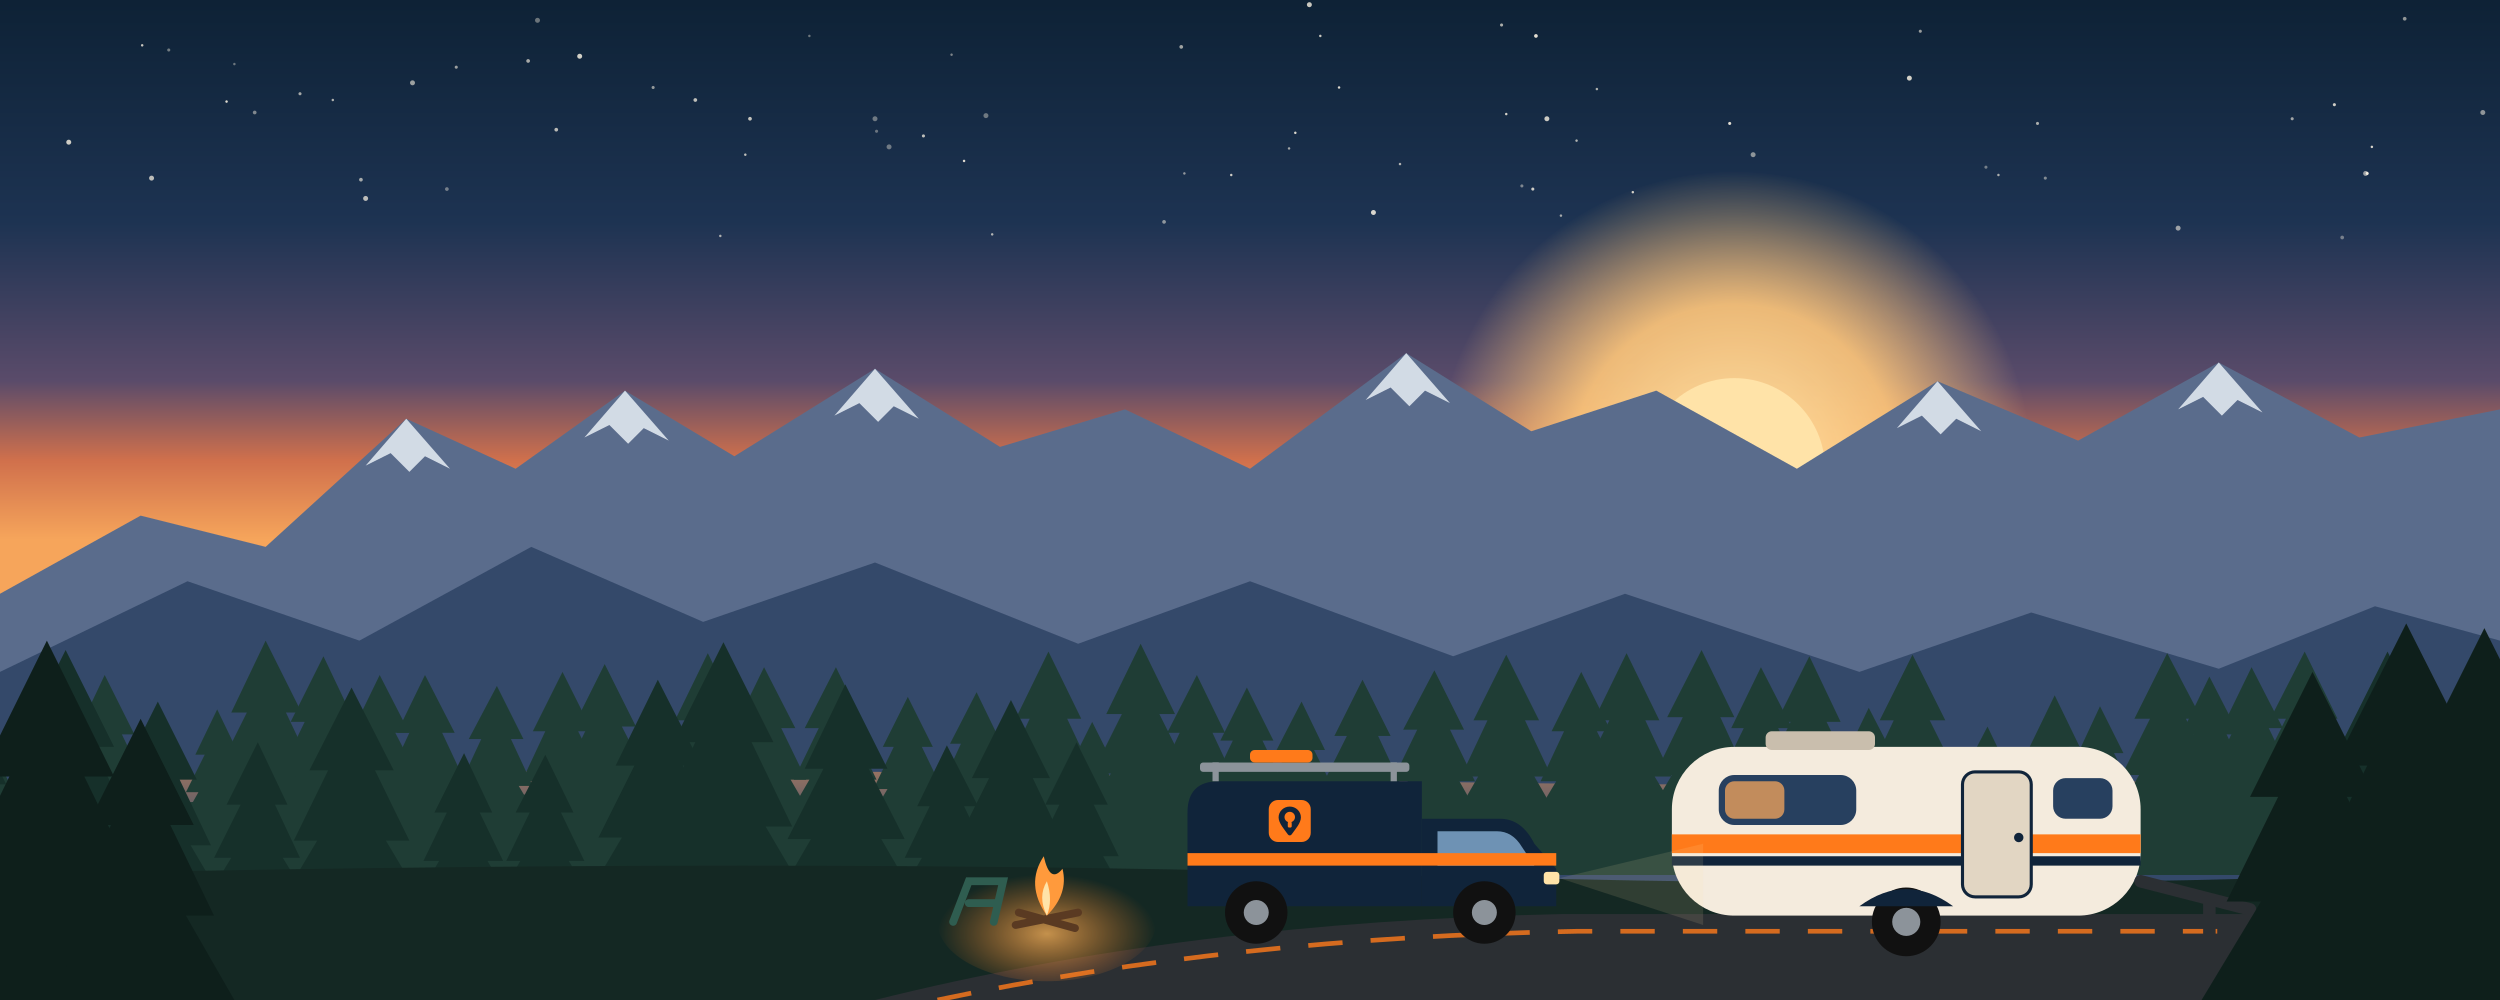
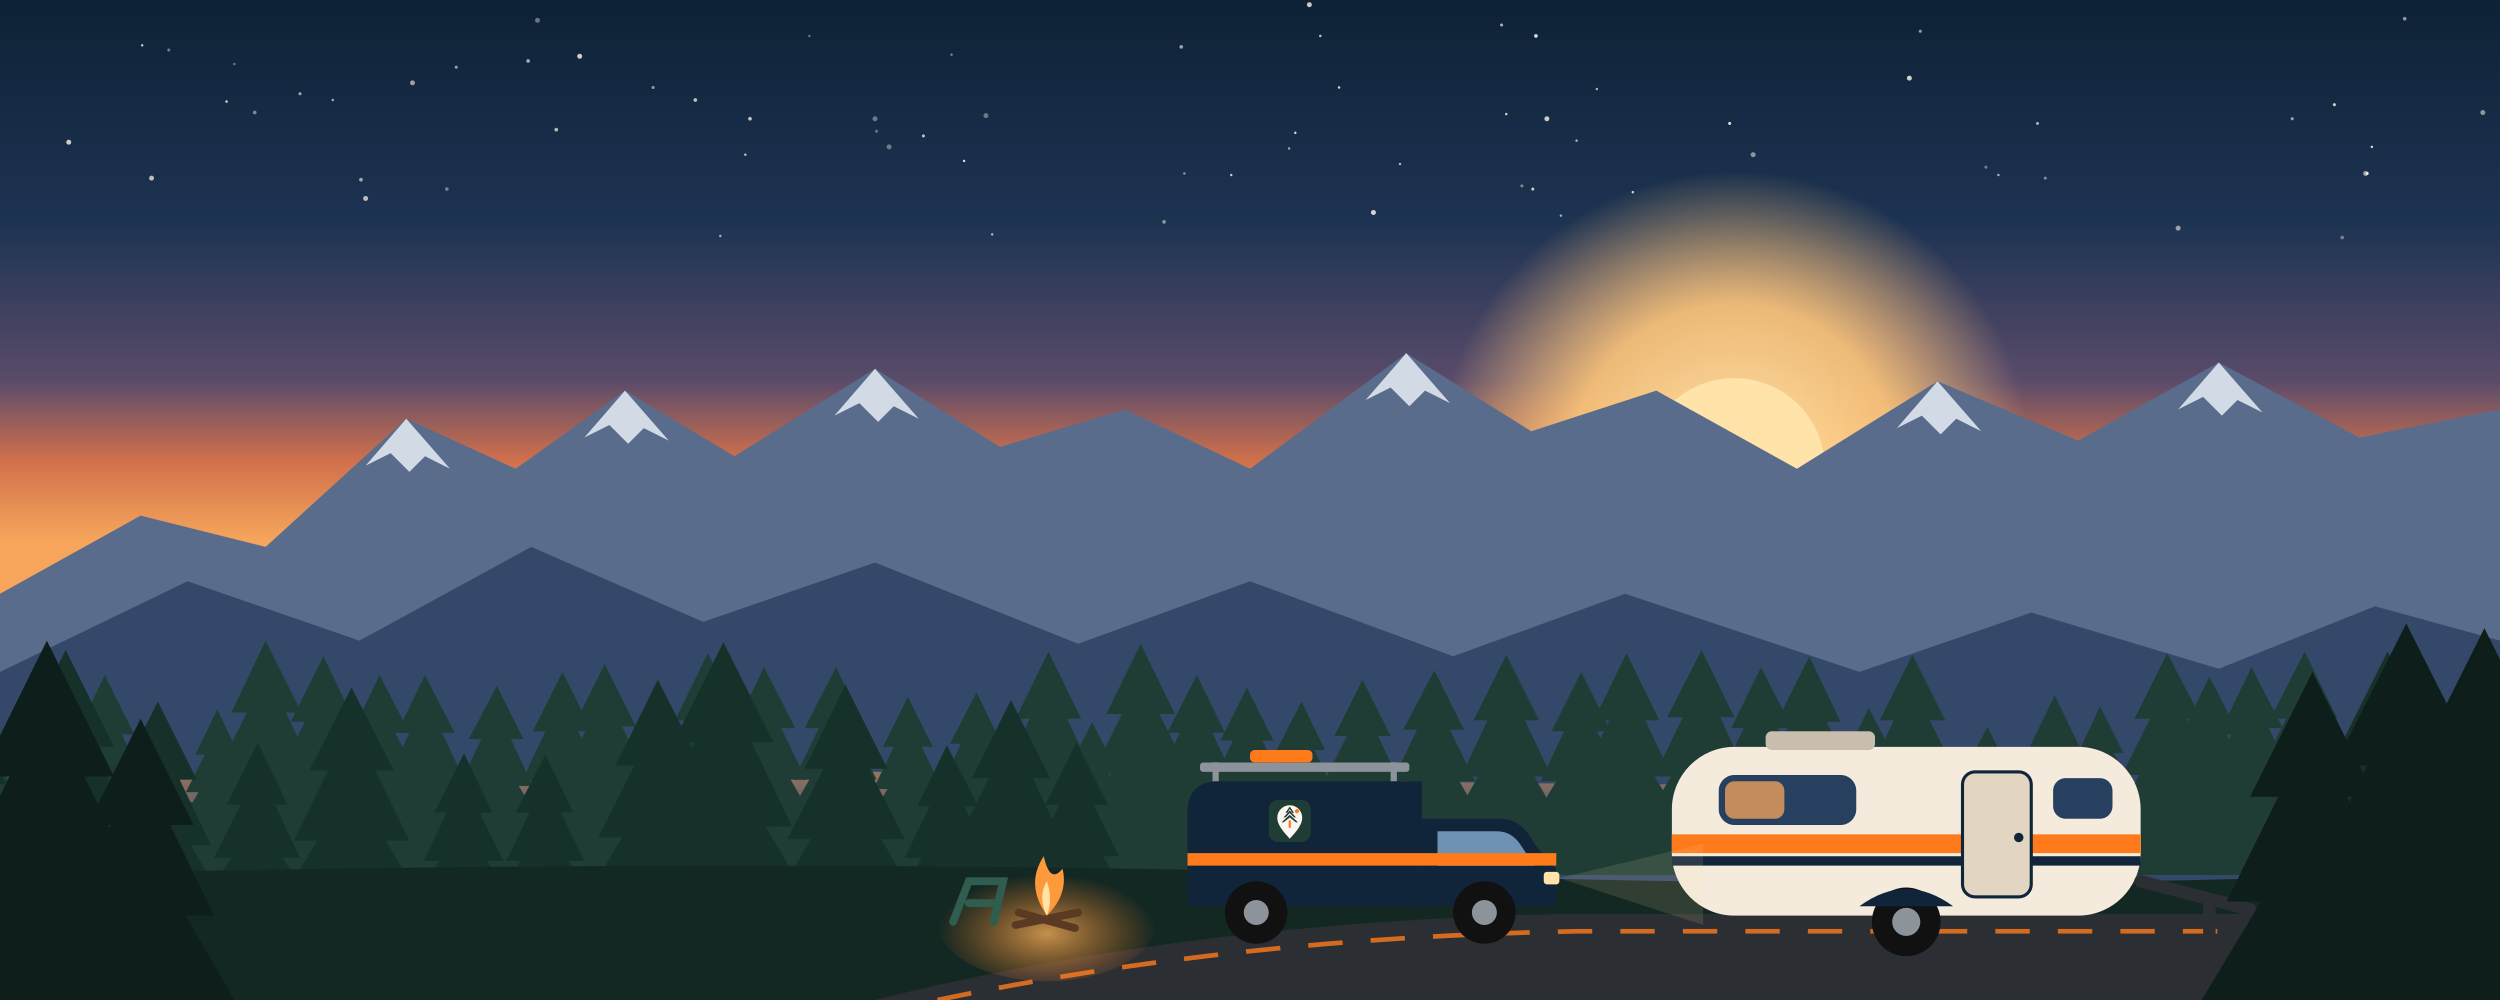
<svg xmlns="http://www.w3.org/2000/svg" viewBox="0 0 1600 640" preserveAspectRatio="xMidYMax slice" role="img" aria-label="Illustration: a travel trailer and a mobile RV service truck at a mountain campground at dusk">
  <defs>
    <linearGradient id="sky" x1="0" y1="0" x2="0" y2="1">
      <stop offset="0" stop-color="#0E2236" />
      <stop offset=".22" stop-color="#1D3352" />
      <stop offset=".38" stop-color="#5A4B6A" />
      <stop offset=".46" stop-color="#D0704C" />
      <stop offset=".54" stop-color="#F6A55B" />
      <stop offset="1" stop-color="#F6A55B" />
    </linearGradient>
    <radialGradient id="sun" cx=".5" cy=".5" r=".5">
      <stop offset="0" stop-color="#FFE3A8" />
      <stop offset=".55" stop-color="#FFC77A" stop-opacity=".9" />
      <stop offset="1" stop-color="#FFC77A" stop-opacity="0" />
    </radialGradient>
    <radialGradient id="fire" cx=".5" cy=".6" r=".5">
      <stop offset="0" stop-color="#FFB45A" stop-opacity=".75" />
      <stop offset="1" stop-color="#FF7A1A" stop-opacity="0" />
    </radialGradient>
    <linearGradient id="lake" x1="0" y1="0" x2="0" y2="1">
      <stop offset="0" stop-color="#E9955A" />
      <stop offset="1" stop-color="#3A4F6A" />
    </linearGradient>
  </defs>
  <rect width="1600" height="640" fill="url(#sky)" />
  <circle cx="518" cy="23" r="0.8" fill="#FFF7E6" opacity="0.39" />
  <circle cx="857" cy="56" r="0.8" fill="#FFF7E6" opacity="0.85" />
  <circle cx="344" cy="13" r="1.6" fill="#FFF7E6" opacity="0.39" />
  <circle cx="145" cy="65" r="0.8" fill="#FFF7E6" opacity="0.87" />
  <circle cx="1009" cy="90" r="0.8" fill="#FFF7E6" opacity="0.67" />
  <circle cx="635" cy="150" r="0.8" fill="#FFF7E6" opacity="0.66" />
  <circle cx="213" cy="64" r="0.8" fill="#FFF7E6" opacity="0.66" />
  <circle cx="896" cy="105" r="0.8" fill="#FFF7E6" opacity="0.67" />
  <circle cx="1022" cy="57" r="0.8" fill="#FFF7E6" opacity="0.66" />
  <circle cx="990" cy="76" r="1.6" fill="#FFF7E6" opacity="0.78" />
  <circle cx="745" cy="142" r="1.2" fill="#FFF7E6" opacity="0.51" />
  <circle cx="1271" cy="107" r="1" fill="#FFF7E6" opacity="0.40" />
  <circle cx="480" cy="76" r="1.2" fill="#FFF7E6" opacity="0.75" />
  <circle cx="461" cy="151" r="0.8" fill="#FFF7E6" opacity="0.63" />
  <circle cx="264" cy="53" r="1.6" fill="#FFF7E6" opacity="0.58" />
  <circle cx="1539" cy="12" r="1.2" fill="#FFF7E6" opacity="0.54" />
  <circle cx="560" cy="76" r="1.6" fill="#FFF7E6" opacity="0.39" />
  <circle cx="150" cy="41" r="0.8" fill="#FFF7E6" opacity="0.38" />
  <circle cx="1122" cy="99" r="1.6" fill="#FFF7E6" opacity="0.51" />
  <circle cx="617" cy="103" r="0.8" fill="#FFF7E6" opacity="0.87" />
  <circle cx="569" cy="94" r="1.6" fill="#FFF7E6" opacity="0.38" />
  <circle cx="1229" cy="20" r="1" fill="#FFF7E6" opacity="0.57" />
  <circle cx="1467" cy="76" r="1" fill="#FFF7E6" opacity="0.60" />
  <circle cx="879" cy="136" r="1.6" fill="#FFF7E6" opacity="0.83" />
  <circle cx="445" cy="64" r="1.2" fill="#FFF7E6" opacity="0.73" />
  <circle cx="609" cy="35" r="0.8" fill="#FFF7E6" opacity="0.45" />
  <circle cx="371" cy="36" r="1.6" fill="#FFF7E6" opacity="0.81" />
  <circle cx="292" cy="43" r="1" fill="#FFF7E6" opacity="0.58" />
  <circle cx="591" cy="87" r="1" fill="#FFF7E6" opacity="0.73" />
  <circle cx="825" cy="95" r="0.8" fill="#FFF7E6" opacity="0.60" />
  <circle cx="1394" cy="146" r="1.6" fill="#FFF7E6" opacity="0.57" />
  <circle cx="631" cy="74" r="1.6" fill="#FFF7E6" opacity="0.38" />
  <circle cx="108" cy="32" r="1" fill="#FFF7E6" opacity="0.41" />
  <circle cx="961" cy="16" r="1" fill="#FFF7E6" opacity="0.65" />
  <circle cx="1518" cy="94" r="0.8" fill="#FFF7E6" opacity="0.83" />
  <circle cx="983" cy="23" r="1.2" fill="#FFF7E6" opacity="0.88" />
  <circle cx="964" cy="73" r="0.8" fill="#FFF7E6" opacity="0.82" />
  <circle cx="1589" cy="72" r="1.6" fill="#FFF7E6" opacity="0.52" />
  <circle cx="231" cy="115" r="1.2" fill="#FFF7E6" opacity="0.61" />
  <circle cx="1107" cy="79" r="1" fill="#FFF7E6" opacity="0.87" />
  <circle cx="845" cy="23" r="0.8" fill="#FFF7E6" opacity="0.77" />
  <circle cx="477" cy="99" r="0.8" fill="#FFF7E6" opacity="0.73" />
  <circle cx="418" cy="56" r="1" fill="#FFF7E6" opacity="0.55" />
  <circle cx="356" cy="83" r="1.2" fill="#FFF7E6" opacity="0.70" />
  <circle cx="981" cy="121" r="1" fill="#FFF7E6" opacity="0.79" />
  <circle cx="1309" cy="114" r="1" fill="#FFF7E6" opacity="0.46" />
  <circle cx="788" cy="112" r="0.8" fill="#FFF7E6" opacity="0.78" />
  <circle cx="756" cy="30" r="1.2" fill="#FFF7E6" opacity="0.60" />
  <circle cx="1499" cy="152" r="1.2" fill="#FFF7E6" opacity="0.39" />
  <circle cx="163" cy="72" r="1.2" fill="#FFF7E6" opacity="0.46" />
  <circle cx="999" cy="138" r="0.8" fill="#FFF7E6" opacity="0.61" />
  <circle cx="1045" cy="123" r="0.8" fill="#FFF7E6" opacity="0.81" />
  <circle cx="192" cy="60" r="1" fill="#FFF7E6" opacity="0.61" />
  <circle cx="286" cy="121" r="1.2" fill="#FFF7E6" opacity="0.40" />
  <circle cx="1514" cy="111" r="1.6" fill="#FFF7E6" opacity="0.57" />
  <circle cx="1515" cy="111" r="1" fill="#FFF7E6" opacity="0.90" />
  <circle cx="44" cy="91" r="1.6" fill="#FFF7E6" opacity="0.79" />
  <circle cx="234" cy="127" r="1.6" fill="#FFF7E6" opacity="0.71" />
  <circle cx="561" cy="84" r="1" fill="#FFF7E6" opacity="0.36" />
  <circle cx="1279" cy="112" r="0.8" fill="#FFF7E6" opacity="0.64" />
  <circle cx="1494" cy="67" r="1" fill="#FFF7E6" opacity="0.80" />
  <circle cx="338" cy="39" r="1.2" fill="#FFF7E6" opacity="0.63" />
  <circle cx="1222" cy="50" r="1.6" fill="#FFF7E6" opacity="0.81" />
  <circle cx="97" cy="114" r="1.6" fill="#FFF7E6" opacity="0.71" />
  <circle cx="1304" cy="79" r="1" fill="#FFF7E6" opacity="0.64" />
  <circle cx="838" cy="3" r="1.6" fill="#FFF7E6" opacity="0.78" />
  <circle cx="974" cy="119" r="1" fill="#FFF7E6" opacity="0.44" />
  <circle cx="758" cy="111" r="0.8" fill="#FFF7E6" opacity="0.53" />
  <circle cx="829" cy="85" r="0.8" fill="#FFF7E6" opacity="0.84" />
  <circle cx="91" cy="29" r="0.8" fill="#FFF7E6" opacity="0.77" />
  <circle cx="1110" cy="300" r="190" fill="url(#sun)" />
  <circle cx="1110" cy="300" r="58" fill="#FFE3A8" />
  <path d="M0,640 L0,380 L90,330 L170,350 L260,268 L330,300 L400,250 L470,292 L560,236 L640,286 L720,262 L800,300 L900,226 L980,276 L1060,250 L1150,300 L1240,244 L1330,282 L1420,232 L1510,280 L1600,262 L1600,640 Z" fill="#5A6C8C" />
  <path d="M234,298 L260,268 L288,300 L272,292 L262,302 L250,290 Z" fill="#E8EEF5" opacity=".85" />
  <path d="M374,280 L400,250 L428,282 L412,274 L402,284 L390,272 Z" fill="#E8EEF5" opacity=".85" />
  <path d="M534,266 L560,236 L588,268 L572,260 L562,270 L550,258 Z" fill="#E8EEF5" opacity=".85" />
  <path d="M874,256 L900,226 L928,258 L912,250 L902,260 L890,248 Z" fill="#E8EEF5" opacity=".85" />
  <path d="M1214,274 L1240,244 L1268,276 L1252,268 L1242,278 L1230,266 Z" fill="#E8EEF5" opacity=".85" />
  <path d="M1394,262 L1420,232 L1448,264 L1432,256 L1422,266 L1410,254 Z" fill="#E8EEF5" opacity=".85" />
  <path d="M0,640 L0,430 L120,372 L230,410 L340,350 L450,398 L560,360 L690,412 L800,372 L930,420 L1040,380 L1190,430 L1300,392 L1420,428 L1520,388 L1600,410 L1600,640 Z" fill="#34496A" />
  <path d="M0,500 Q400,488 800,498 T1600,494 L1600,540 L0,540 Z" fill="url(#lake)" opacity=".55" />
  <path d="M0,520 Q300,500 600,515 T1200,510 T1600,512 L1600,560 L0,560 Z" fill="#1F3D35" />
  <path d="M-10,456 L4,484 L-2,484 L9,508 L2,508 L15,530 L-35,530 L-22,508 L-29,508 L-18,484 L-24,484 Z" fill="#1F3D35" />
  <rect x="-13" y="528" width="6" height="10" fill="#1F3D35" />
  <path d="M28,448 L44,479 L37,479 L49,505 L41,505 L56,530 L0,530 L15,505 L7,505 L19,479 L12,479 Z" fill="#1F3D35" />
  <rect x="25" y="528" width="6" height="10" fill="#1F3D35" />
  <path d="M67,432 L86,470 L78,470 L93,501 L83,501 L100,530 L34,530 L52,501 L42,501 L57,470 L49,470 Z" fill="#1F3D35" />
  <rect x="64" y="528" width="6" height="10" fill="#1F3D35" />
  <path d="M95,469 L106,492 L101,492 L111,512 L104,512 L115,530 L74,530 L85,512 L79,512 L88,492 L83,492 Z" fill="#1F3D35" />
  <rect x="92" y="528" width="6" height="10" fill="#1F3D35" />
  <path d="M139,454 L153,483 L147,483 L159,507 L151,507 L165,530 L114,530 L127,507 L119,507 L131,483 L125,483 Z" fill="#1F3D35" />
  <rect x="136" y="528" width="6" height="10" fill="#1F3D35" />
  <path d="M170,410 L193,456 L183,456 L201,494 L189,494 L211,530 L130,530 L151,494 L139,494 L158,456 L148,456 Z" fill="#1F3D35" />
  <rect x="167" y="528" width="6" height="10" fill="#1F3D35" />
  <path d="M207,420 L227,462 L218,462 L235,497 L224,497 L244,530 L170,530 L189,497 L178,497 L195,462 L186,462 Z" fill="#1F3D35" />
  <rect x="204" y="528" width="6" height="10" fill="#1F3D35" />
  <path d="M243,432 L262,469 L253,469 L269,500 L259,500 L276,530 L210,530 L227,500 L217,500 L233,469 L225,469 Z" fill="#1F3D35" />
  <rect x="240" y="528" width="6" height="10" fill="#1F3D35" />
  <path d="M272,432 L291,469 L283,469 L298,501 L288,501 L305,530 L239,530 L257,501 L247,501 L262,469 L254,469 Z" fill="#1F3D35" />
  <rect x="269" y="528" width="6" height="10" fill="#1F3D35" />
  <path d="M318,439 L335,473 L327,473 L341,503 L332,503 L348,530 L287,530 L303,503 L294,503 L308,473 L300,473 Z" fill="#1F3D35" />
  <rect x="315" y="528" width="6" height="10" fill="#1F3D35" />
  <path d="M360,430 L379,468 L370,468 L386,500 L376,500 L394,530 L326,530 L344,500 L334,500 L349,468 L341,468 Z" fill="#1F3D35" />
  <rect x="357" y="528" width="6" height="10" fill="#1F3D35" />
  <path d="M387,425 L407,465 L398,465 L415,498 L404,498 L423,530 L352,530 L370,498 L360,498 L376,465 L367,465 Z" fill="#1F3D35" />
  <rect x="384" y="528" width="6" height="10" fill="#1F3D35" />
  <path d="M426,452 L441,482 L434,482 L447,507 L439,507 L452,530 L400,530 L414,507 L406,507 L418,482 L411,482 Z" fill="#1F3D35" />
  <rect x="423" y="528" width="6" height="10" fill="#1F3D35" />
  <path d="M453,418 L474,461 L465,461 L482,496 L471,496 L491,530 L415,530 L435,496 L424,496 L441,461 L432,461 Z" fill="#1F3D35" />
  <rect x="450" y="528" width="6" height="10" fill="#1F3D35" />
  <path d="M489,427 L509,466 L500,466 L516,499 L506,499 L524,530 L455,530 L473,499 L462,499 L478,466 L470,466 Z" fill="#1F3D35" />
  <rect x="486" y="528" width="6" height="10" fill="#1F3D35" />
  <path d="M535,427 L554,466 L545,466 L561,499 L551,499 L569,530 L500,530 L518,499 L508,499 L524,466 L515,466 Z" fill="#1F3D35" />
  <rect x="532" y="528" width="6" height="10" fill="#1F3D35" />
  <path d="M581,446 L597,478 L590,478 L603,505 L594,505 L609,530 L553,530 L568,505 L559,505 L572,478 L565,478 Z" fill="#1F3D35" />
  <rect x="578" y="528" width="6" height="10" fill="#1F3D35" />
  <path d="M625,443 L641,476 L634,476 L647,504 L638,504 L654,530 L595,530 L611,504 L602,504 L615,476 L608,476 Z" fill="#1F3D35" />
  <rect x="622" y="528" width="6" height="10" fill="#1F3D35" />
  <path d="M671,417 L692,460 L683,460 L700,496 L689,496 L709,530 L633,530 L653,496 L642,496 L659,460 L650,460 Z" fill="#1F3D35" />
  <rect x="668" y="528" width="6" height="10" fill="#1F3D35" />
  <path d="M699,462 L712,488 L706,488 L717,510 L710,510 L722,530 L676,530 L688,510 L682,510 L692,488 L686,488 Z" fill="#1F3D35" />
  <rect x="696" y="528" width="6" height="10" fill="#1F3D35" />
  <path d="M730,412 L752,457 L742,457 L761,495 L749,495 L770,530 L690,530 L711,495 L699,495 L718,457 L708,457 Z" fill="#1F3D35" />
  <rect x="727" y="528" width="6" height="10" fill="#1F3D35" />
  <path d="M766,432 L784,469 L776,469 L791,501 L781,501 L798,530 L733,530 L750,501 L740,501 L755,469 L747,469 Z" fill="#1F3D35" />
  <rect x="763" y="528" width="6" height="10" fill="#1F3D35" />
  <path d="M798,440 L815,474 L808,474 L822,503 L813,503 L829,530 L768,530 L784,503 L775,503 L789,474 L781,474 Z" fill="#1F3D35" />
  <rect x="795" y="528" width="6" height="10" fill="#1F3D35" />
  <path d="M833,449 L848,480 L841,480 L854,506 L846,506 L860,530 L806,530 L820,506 L812,506 L824,480 L817,480 Z" fill="#1F3D35" />
  <rect x="830" y="528" width="6" height="10" fill="#1F3D35" />
  <path d="M872,435 L890,471 L882,471 L896,501 L887,501 L904,530 L840,530 L856,501 L847,501 L862,471 L854,471 Z" fill="#1F3D35" />
  <rect x="869" y="528" width="6" height="10" fill="#1F3D35" />
  <path d="M918,429 L937,467 L928,467 L944,500 L934,500 L951,530 L884,530 L901,500 L891,500 L907,467 L898,467 Z" fill="#1F3D35" />
  <rect x="915" y="528" width="6" height="10" fill="#1F3D35" />
  <path d="M964,419 L985,461 L976,461 L993,497 L982,497 L1001,530 L927,530 L946,497 L935,497 L952,461 L943,461 Z" fill="#1F3D35" />
  <rect x="961" y="528" width="6" height="10" fill="#1F3D35" />
  <path d="M1012,430 L1031,468 L1022,468 L1038,500 L1028,500 L1045,530 L978,530 L996,500 L986,500 L1001,468 L993,468 Z" fill="#1F3D35" />
  <rect x="1009" y="528" width="6" height="10" fill="#1F3D35" />
  <path d="M1041,418 L1062,461 L1053,461 L1070,497 L1059,497 L1079,530 L1004,530 L1024,497 L1012,497 L1030,461 L1020,461 Z" fill="#1F3D35" />
  <rect x="1038" y="528" width="6" height="10" fill="#1F3D35" />
  <path d="M1089,416 L1110,459 L1101,459 L1118,496 L1107,496 L1127,530 L1050,530 L1070,496 L1059,496 L1077,459 L1067,459 Z" fill="#1F3D35" />
  <rect x="1086" y="528" width="6" height="10" fill="#1F3D35" />
  <path d="M1127,427 L1147,466 L1138,466 L1154,499 L1143,499 L1162,530 L1093,530 L1111,499 L1100,499 L1116,466 L1108,466 Z" fill="#1F3D35" />
  <rect x="1124" y="528" width="6" height="10" fill="#1F3D35" />
  <path d="M1158,420 L1178,462 L1169,462 L1186,497 L1175,497 L1195,530 L1121,530 L1140,497 L1129,497 L1146,462 L1137,462 Z" fill="#1F3D35" />
  <rect x="1155" y="528" width="6" height="10" fill="#1F3D35" />
  <path d="M1196,453 L1211,482 L1204,482 L1216,507 L1209,507 L1222,530 L1170,530 L1184,507 L1176,507 L1188,482 L1182,482 Z" fill="#1F3D35" />
  <rect x="1193" y="528" width="6" height="10" fill="#1F3D35" />
  <path d="M1224,419 L1245,461 L1235,461 L1253,497 L1241,497 L1261,530 L1186,530 L1206,497 L1195,497 L1212,461 L1203,461 Z" fill="#1F3D35" />
  <rect x="1221" y="528" width="6" height="10" fill="#1F3D35" />
  <path d="M1272,465 L1284,490 L1278,490 L1289,510 L1282,510 L1293,530 L1250,530 L1261,510 L1255,510 L1265,490 L1259,490 Z" fill="#1F3D35" />
  <rect x="1269" y="528" width="6" height="10" fill="#1F3D35" />
  <path d="M1315,445 L1331,478 L1324,478 L1337,505 L1329,505 L1344,530 L1287,530 L1302,505 L1293,505 L1306,478 L1299,478 Z" fill="#1F3D35" />
  <rect x="1312" y="528" width="6" height="10" fill="#1F3D35" />
  <path d="M1344,452 L1359,482 L1353,482 L1365,507 L1357,507 L1371,530 L1318,530 L1332,507 L1324,507 L1336,482 L1330,482 Z" fill="#1F3D35" />
  <rect x="1341" y="528" width="6" height="10" fill="#1F3D35" />
  <path d="M1387,418 L1409,460 L1399,460 L1417,496 L1405,496 L1425,530 L1350,530 L1369,496 L1358,496 L1376,460 L1366,460 Z" fill="#1F3D35" />
  <rect x="1384" y="528" width="6" height="10" fill="#1F3D35" />
  <path d="M1414,433 L1433,470 L1425,470 L1440,501 L1430,501 L1447,530 L1382,530 L1399,501 L1389,501 L1404,470 L1396,470 Z" fill="#1F3D35" />
  <rect x="1411" y="528" width="6" height="10" fill="#1F3D35" />
  <path d="M1441,427 L1461,466 L1452,466 L1468,499 L1458,499 L1476,530 L1407,530 L1425,499 L1414,499 L1430,466 L1422,466 Z" fill="#1F3D35" />
  <rect x="1438" y="528" width="6" height="10" fill="#1F3D35" />
  <path d="M1475,417 L1496,460 L1486,460 L1504,496 L1493,496 L1513,530 L1437,530 L1457,496 L1445,496 L1463,460 L1453,460 Z" fill="#1F3D35" />
  <rect x="1472" y="528" width="6" height="10" fill="#1F3D35" />
  <path d="M1522,440 L1539,474 L1532,474 L1546,503 L1537,503 L1553,530 L1492,530 L1508,503 L1499,503 L1513,474 L1505,474 Z" fill="#1F3D35" />
  <rect x="1519" y="528" width="6" height="10" fill="#1F3D35" />
  <path d="M1570,451 L1585,481 L1578,481 L1591,506 L1583,506 L1597,530 L1544,530 L1558,506 L1550,506 L1562,481 L1555,481 Z" fill="#1F3D35" />
  <rect x="1567" y="528" width="6" height="10" fill="#1F3D35" />
  <path d="M1598,434 L1616,470 L1608,470 L1623,501 L1613,501 L1630,530 L1566,530 L1583,501 L1573,501 L1588,470 L1580,470 Z" fill="#1F3D35" />
  <rect x="1595" y="528" width="6" height="10" fill="#1F3D35" />
  <path d="M-20,454 L4,502 L-7,502 L13,542 L0,542 L22,580 L-62,580 L-40,542 L-53,542 L-33,502 L-44,502 Z" fill="#16302A" />
  <rect x="-23" y="578" width="6" height="10" fill="#16302A" />
  <path d="M42,416 L73,478 L60,478 L85,531 L69,531 L97,580 L-13,580 L16,531 L-0,531 L25,478 L11,478 Z" fill="#16302A" />
  <rect x="39" y="578" width="6" height="10" fill="#16302A" />
  <path d="M101,449 L126,499 L115,499 L135,541 L122,541 L145,580 L57,580 L80,541 L67,541 L87,499 L76,499 Z" fill="#16302A" />
  <rect x="98" y="578" width="6" height="10" fill="#16302A" />
  <path d="M165,475 L184,515 L176,515 L192,549 L181,549 L200,580 L129,580 L148,549 L137,549 L154,515 L145,515 Z" fill="#16302A" />
  <rect x="162" y="578" width="6" height="10" fill="#16302A" />
  <path d="M225,440 L252,493 L240,493 L262,538 L247,538 L272,580 L178,580 L203,538 L188,538 L210,493 L198,493 Z" fill="#16302A" />
  <rect x="222" y="578" width="6" height="10" fill="#16302A" />
  <path d="M297,482 L315,520 L307,520 L322,551 L312,551 L329,580 L264,580 L281,551 L271,551 L286,520 L278,520 Z" fill="#16302A" />
  <rect x="294" y="578" width="6" height="10" fill="#16302A" />
  <path d="M349,483 L367,520 L359,520 L374,551 L364,551 L382,580 L316,580 L333,551 L324,551 L339,520 L330,520 Z" fill="#16302A" />
  <rect x="346" y="578" width="6" height="10" fill="#16302A" />
  <path d="M421,435 L449,490 L437,490 L459,536 L444,536 L470,580 L372,580 L398,536 L383,536 L406,490 L394,490 Z" fill="#16302A" />
  <rect x="418" y="578" width="6" height="10" fill="#16302A" />
  <path d="M463,411 L495,475 L481,475 L507,529 L490,529 L520,580 L406,580 L436,529 L419,529 L445,475 L431,475 Z" fill="#16302A" />
  <rect x="460" y="578" width="6" height="10" fill="#16302A" />
  <path d="M541,438 L568,492 L556,492 L579,537 L564,537 L589,580 L494,580 L519,537 L504,537 L527,492 L515,492 Z" fill="#16302A" />
  <rect x="538" y="578" width="6" height="10" fill="#16302A" />
  <path d="M606,477 L626,516 L617,516 L633,549 L622,549 L641,580 L572,580 L590,549 L579,549 L595,516 L587,516 Z" fill="#16302A" />
  <rect x="603" y="578" width="6" height="10" fill="#16302A" />
  <path d="M647,448 L672,498 L661,498 L681,540 L668,540 L691,580 L602,580 L626,540 L612,540 L633,498 L622,498 Z" fill="#16302A" />
  <rect x="644" y="578" width="6" height="10" fill="#16302A" />
  <path d="M689,475 L709,515 L700,515 L716,548 L706,548 L724,580 L654,580 L672,548 L662,548 L678,515 L669,515 Z" fill="#16302A" />
  <rect x="686" y="578" width="6" height="10" fill="#16302A" />
  <path d="M1528,417 L1559,479 L1545,479 L1571,531 L1554,531 L1583,580 L1473,580 L1502,531 L1486,531 L1511,479 L1497,479 Z" fill="#16302A" />
  <rect x="1525" y="578" width="6" height="10" fill="#16302A" />
  <path d="M1587,412 L1619,476 L1605,476 L1631,529 L1614,529 L1644,580 L1530,580 L1560,529 L1543,529 L1569,476 L1555,476 Z" fill="#16302A" />
  <rect x="1584" y="578" width="6" height="10" fill="#16302A" />
  <path d="M0,560 Q500,548 900,560 T1600,556 L1600,640 L0,640 Z" fill="#142823" />
  <path d="M560,640 Q760,590 1000,585 L1600,585 L1600,640 Z" fill="#2B2F33" />
  <path d="M600,640 Q790,600 1010,596 L1600,596" stroke="#FF7A1A" stroke-width="3" stroke-dasharray="22 18" fill="none" opacity=".8" />
  <g>
    <rect x="1070" y="478" width="300" height="108" rx="40" fill="#F4EBDD" />
    <rect x="1070" y="534" width="300" height="12" fill="#FF7A1A" />
    <rect x="1070" y="548" width="300" height="6" fill="#10243A" />
    <rect x="1100" y="496" width="88" height="32" rx="10" fill="#27405F" />
    <rect x="1104" y="500" width="38" height="24" rx="6" fill="#F6A55B" opacity=".75" />
    <rect x="1256" y="494" width="44" height="80" rx="8" fill="#E2D6C3" stroke="#10243A" stroke-width="2" />
    <circle cx="1292" cy="536" r="3" fill="#10243A" />
    <rect x="1314" y="498" width="38" height="26" rx="8" fill="#27405F" />
    <rect x="1130" y="468" width="70" height="12" rx="4" fill="#C9BEAD" />
    <path d="M1370,564 L1440,582" stroke="#2B2F33" stroke-width="8" stroke-linecap="round" />
    <rect x="1410" y="578" width="8" height="20" fill="#2B2F33" />
    <circle cx="1220" cy="590" r="22" fill="#111" />
    <circle cx="1220" cy="590" r="9" fill="#8C939A" />
    <path d="M1190,580 Q1220,558 1250,580" fill="#10243A" />
  </g>
  <path d="M1090,492 L1240,492 L1260,518 L1110,518 Z" fill="#2F5D50" opacity=".0" />
  <ellipse cx="670" cy="590" rx="70" ry="38" fill="url(#fire)" />
  <path d="M650,592 L690,584 M652,584 L688,594" stroke="#5A3A22" stroke-width="5" stroke-linecap="round" />
  <path d="M670,586 Q656,566 668,548 Q672,566 680,556 Q684,572 670,586 Z" fill="#FF9A3C" />
  <path d="M670,586 Q664,574 670,564 Q674,576 670,586 Z" fill="#FFE3A8" />
  <path d="M610,590 l10,-26 l22,0 l-6,26 M620,578 l18,0" stroke="#2F5D50" stroke-width="5" fill="none" stroke-linecap="round" />
  <g>
    <path d="M760,520 Q760,500 780,500 L910,500 L910,580 L760,580 Z" fill="#10243A" />
    <path d="M910,524 L960,524 Q974,524 982,540 L996,556 L996,580 L910,580 Z" fill="#10243A" />
    <path d="M920,532 L958,532 Q968,532 974,542 L982,554 L920,554 Z" fill="#7FA6C9" opacity=".85" />
    <rect x="760" y="546" width="236" height="8" fill="#FF7A1A" />
    <rect x="768" y="488" width="134" height="6" rx="2" fill="#8C939A" />
    <rect x="776" y="488" width="4" height="12" fill="#8C939A" />
    <rect x="890" y="488" width="4" height="12" fill="#8C939A" />
    <rect x="800" y="480" width="40" height="8" rx="3" fill="#FF7A1A" />
    <g transform="translate(812,512) scale(.42)">
-       <rect width="64" height="64" rx="14" fill="#FF7A1A" />
-       <path d="M32 54c-1.2 0-2.2-.6-2.9-1.6C24 45 15 35.4 15 26.5 15 17.4 22.6 10 32 10s17 7.4 17 16.5C49 35.4 40 45 34.9 52.4c-.7 1-1.7 1.6-2.9 1.6z" fill="#10243A" />
-       <circle cx="32" cy="26" r="8" fill="#FF7A1A" />
-       <rect x="29" y="33" width="6" height="9" rx="2" fill="#FF7A1A" />
+       <rect width="64" height="64" rx="14" fill="#1F3D35" />
+       <path d="M32 59C29.6 55.4 13 41.2 13 27a19 19 0 0 1 38 0c0 14.2-16.6 28.4-19 32z" fill="#FBF7F0" />
+       <circle cx="43" cy="17" r="3.2" fill="#FF7A1A" />
+       <path d="M32 10L38.5 19.5L35.62 19.5L32 13.68L28.38 19.5L25.5 19.5ZM32 16L41.5 26.5L38.44 26.5L32 19.91L25.56 26.5L22.5 26.5ZM32 22.5L44.5 34L41.26 34L32 26.64L22.74 34L19.5 34Z" fill="#1F3D35" />
+       <path d="M30.3 31h3.4v10a1.7 1.7 0 0 1-3.4 0z" fill="#FF7A1A" />
    </g>
    <circle cx="804" cy="584" r="20" fill="#111" />
    <circle cx="804" cy="584" r="8" fill="#8C939A" />
    <circle cx="950" cy="584" r="20" fill="#111" />
    <circle cx="950" cy="584" r="8" fill="#8C939A" />
    <rect x="988" y="558" width="10" height="8" rx="2" fill="#FFE3A8" />
  </g>
  <path d="M998,562 L1090,540 L1090,592 Z" fill="#FFE3A8" opacity=".12" />
  <path d="M1480,430 L1520,510 L1502,510 L1535,577 L1513,577 L1551,640 L1409,640 L1447,577 L1425,577 L1458,510 L1440,510 Z" fill="#0E1F1B" />
  <rect x="1477" y="638" width="6" height="10" fill="#0E1F1B" />
  <path d="M1540,399 L1586,490 L1565,490 L1603,568 L1579,568 L1621,640 L1459,640 L1501,568 L1477,568 L1515,490 L1494,490 Z" fill="#0E1F1B" />
  <rect x="1537" y="638" width="6" height="10" fill="#0E1F1B" />
  <path d="M1590,402 L1635,492 L1615,492 L1652,569 L1628,569 L1670,640 L1510,640 L1552,569 L1528,569 L1565,492 L1545,492 Z" fill="#0E1F1B" />
  <rect x="1587" y="638" width="6" height="10" fill="#0E1F1B" />
  <path d="M30,410 L73,497 L54,497 L90,571 L67,571 L107,640 L-47,640 L-7,571 L-30,571 L6,497 L-13,497 Z" fill="#0E1F1B" />
  <rect x="27" y="638" width="6" height="10" fill="#0E1F1B" />
  <path d="M90,460 L124,528 L109,528 L137,586 L119,586 L150,640 L30,640 L61,586 L43,586 L71,528 L56,528 Z" fill="#0E1F1B" />
  <rect x="87" y="638" width="6" height="10" fill="#0E1F1B" />
</svg>
